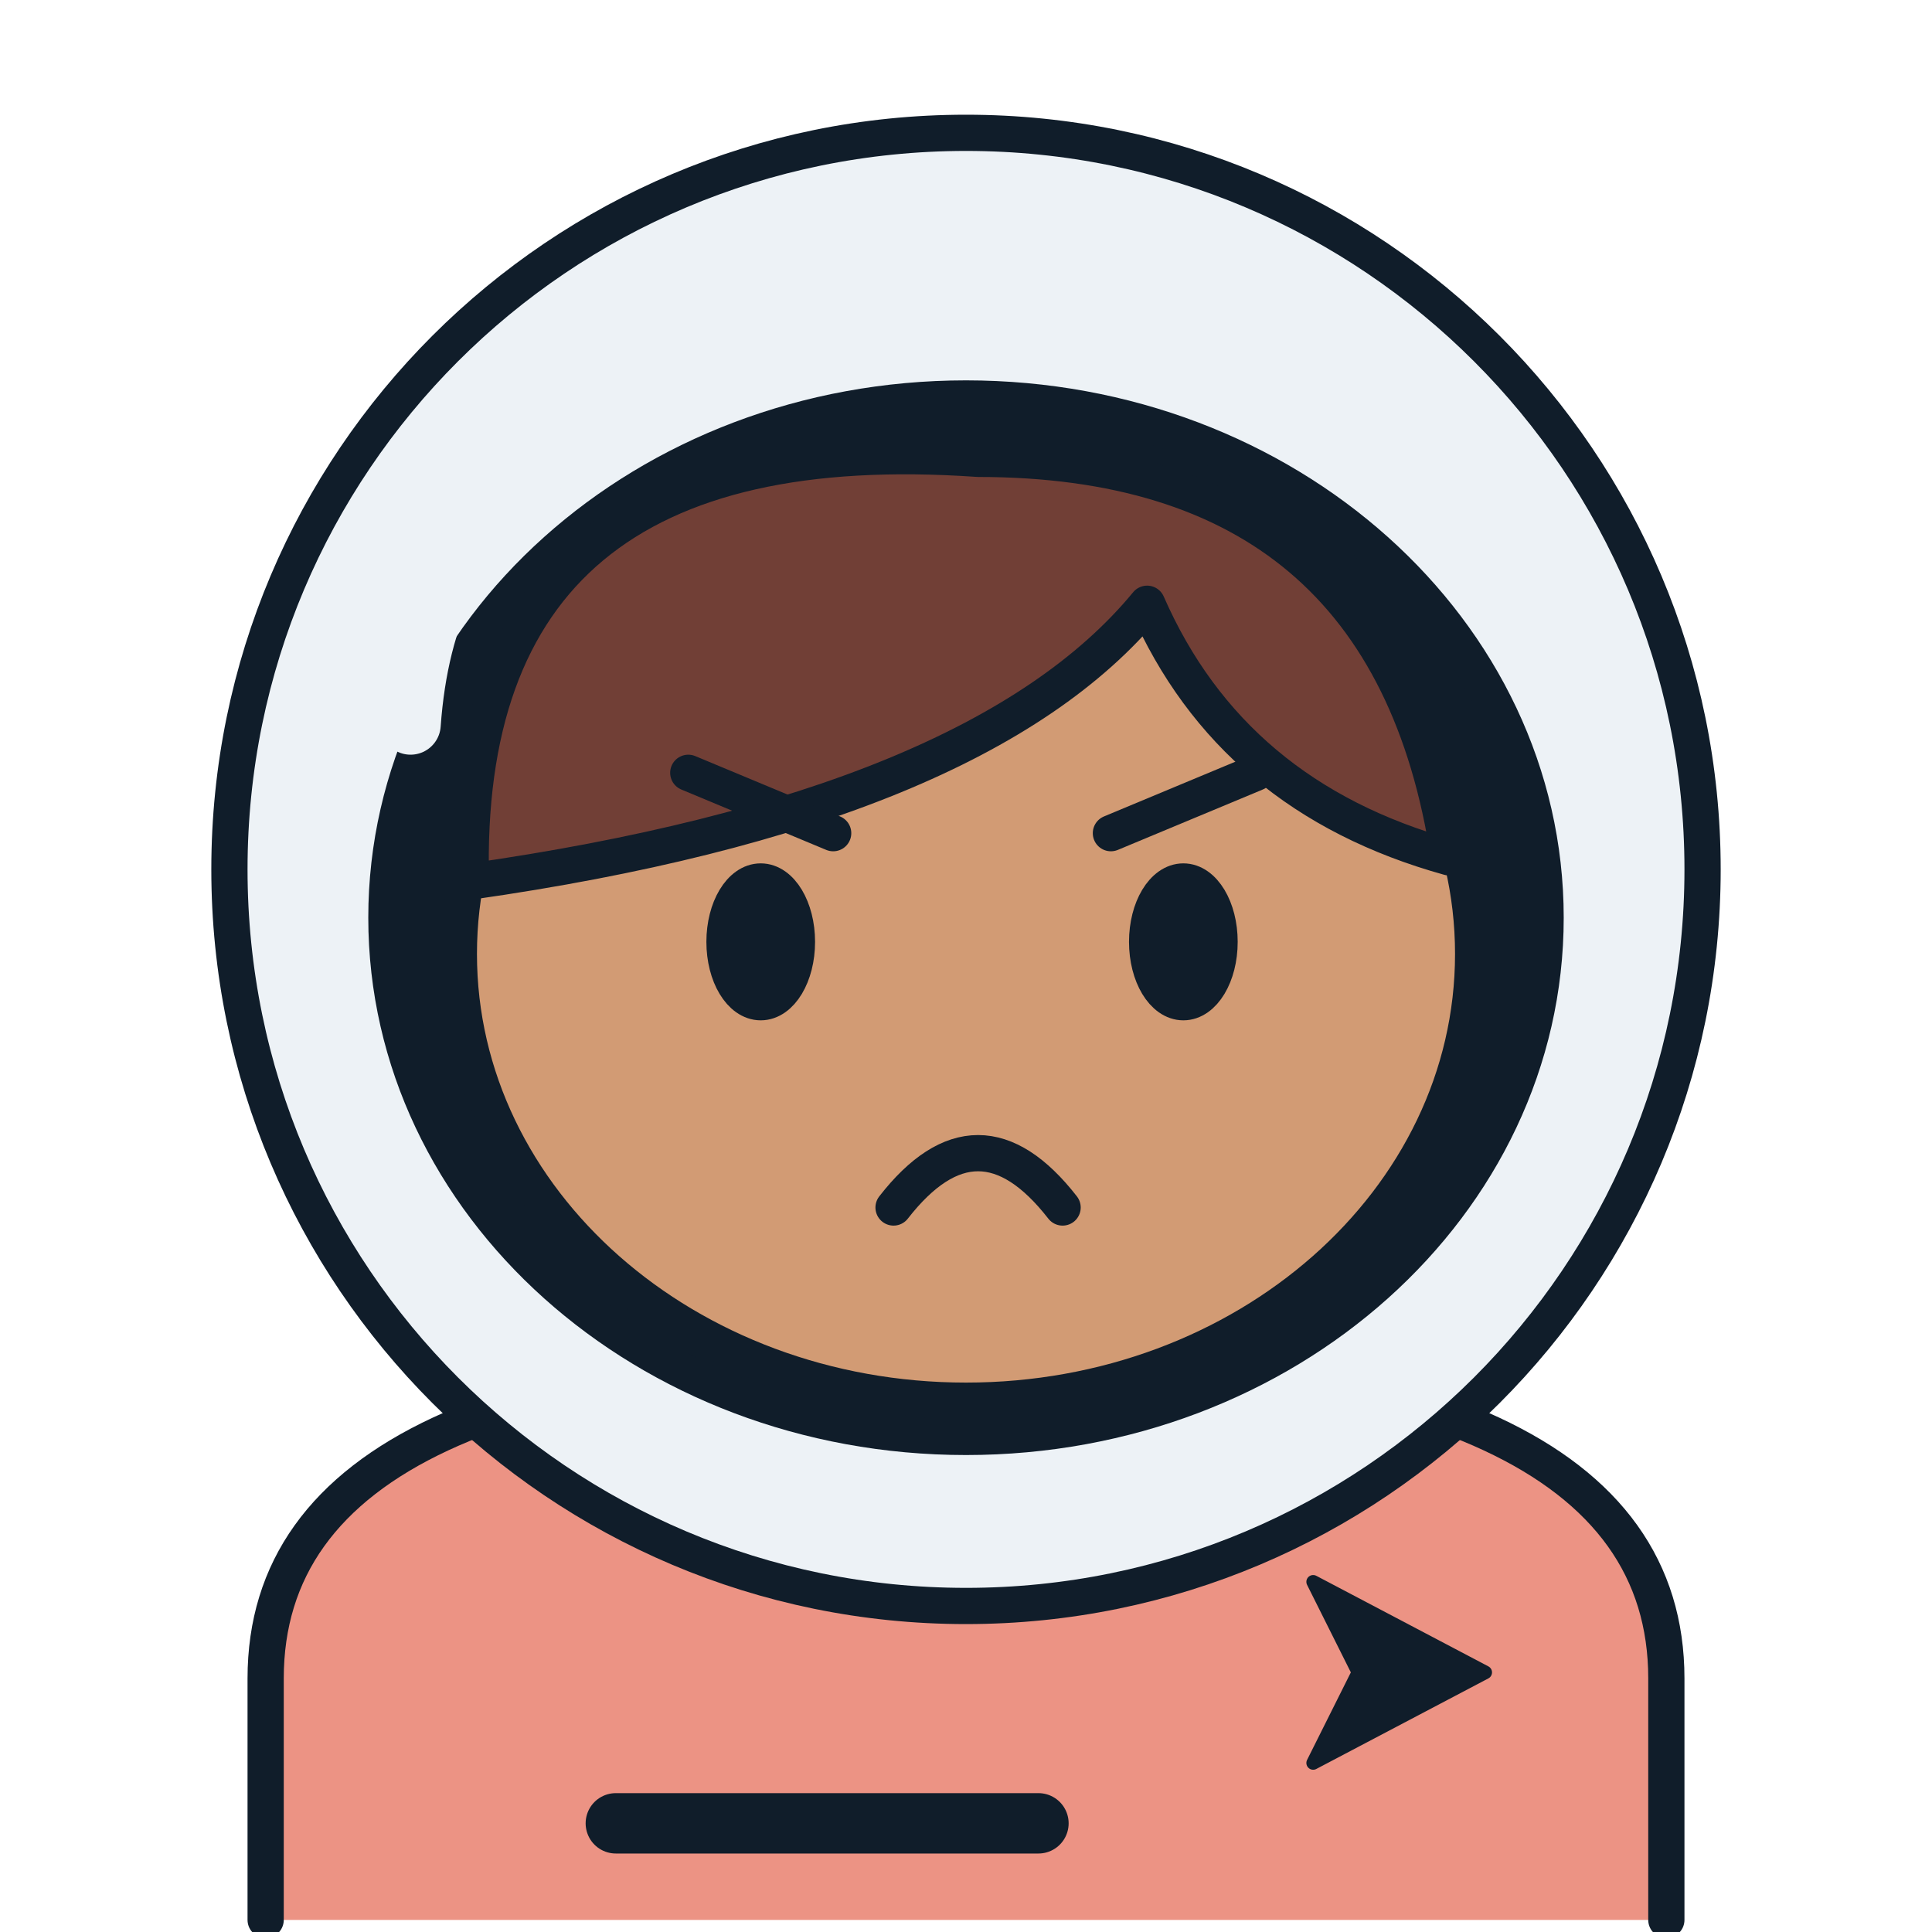
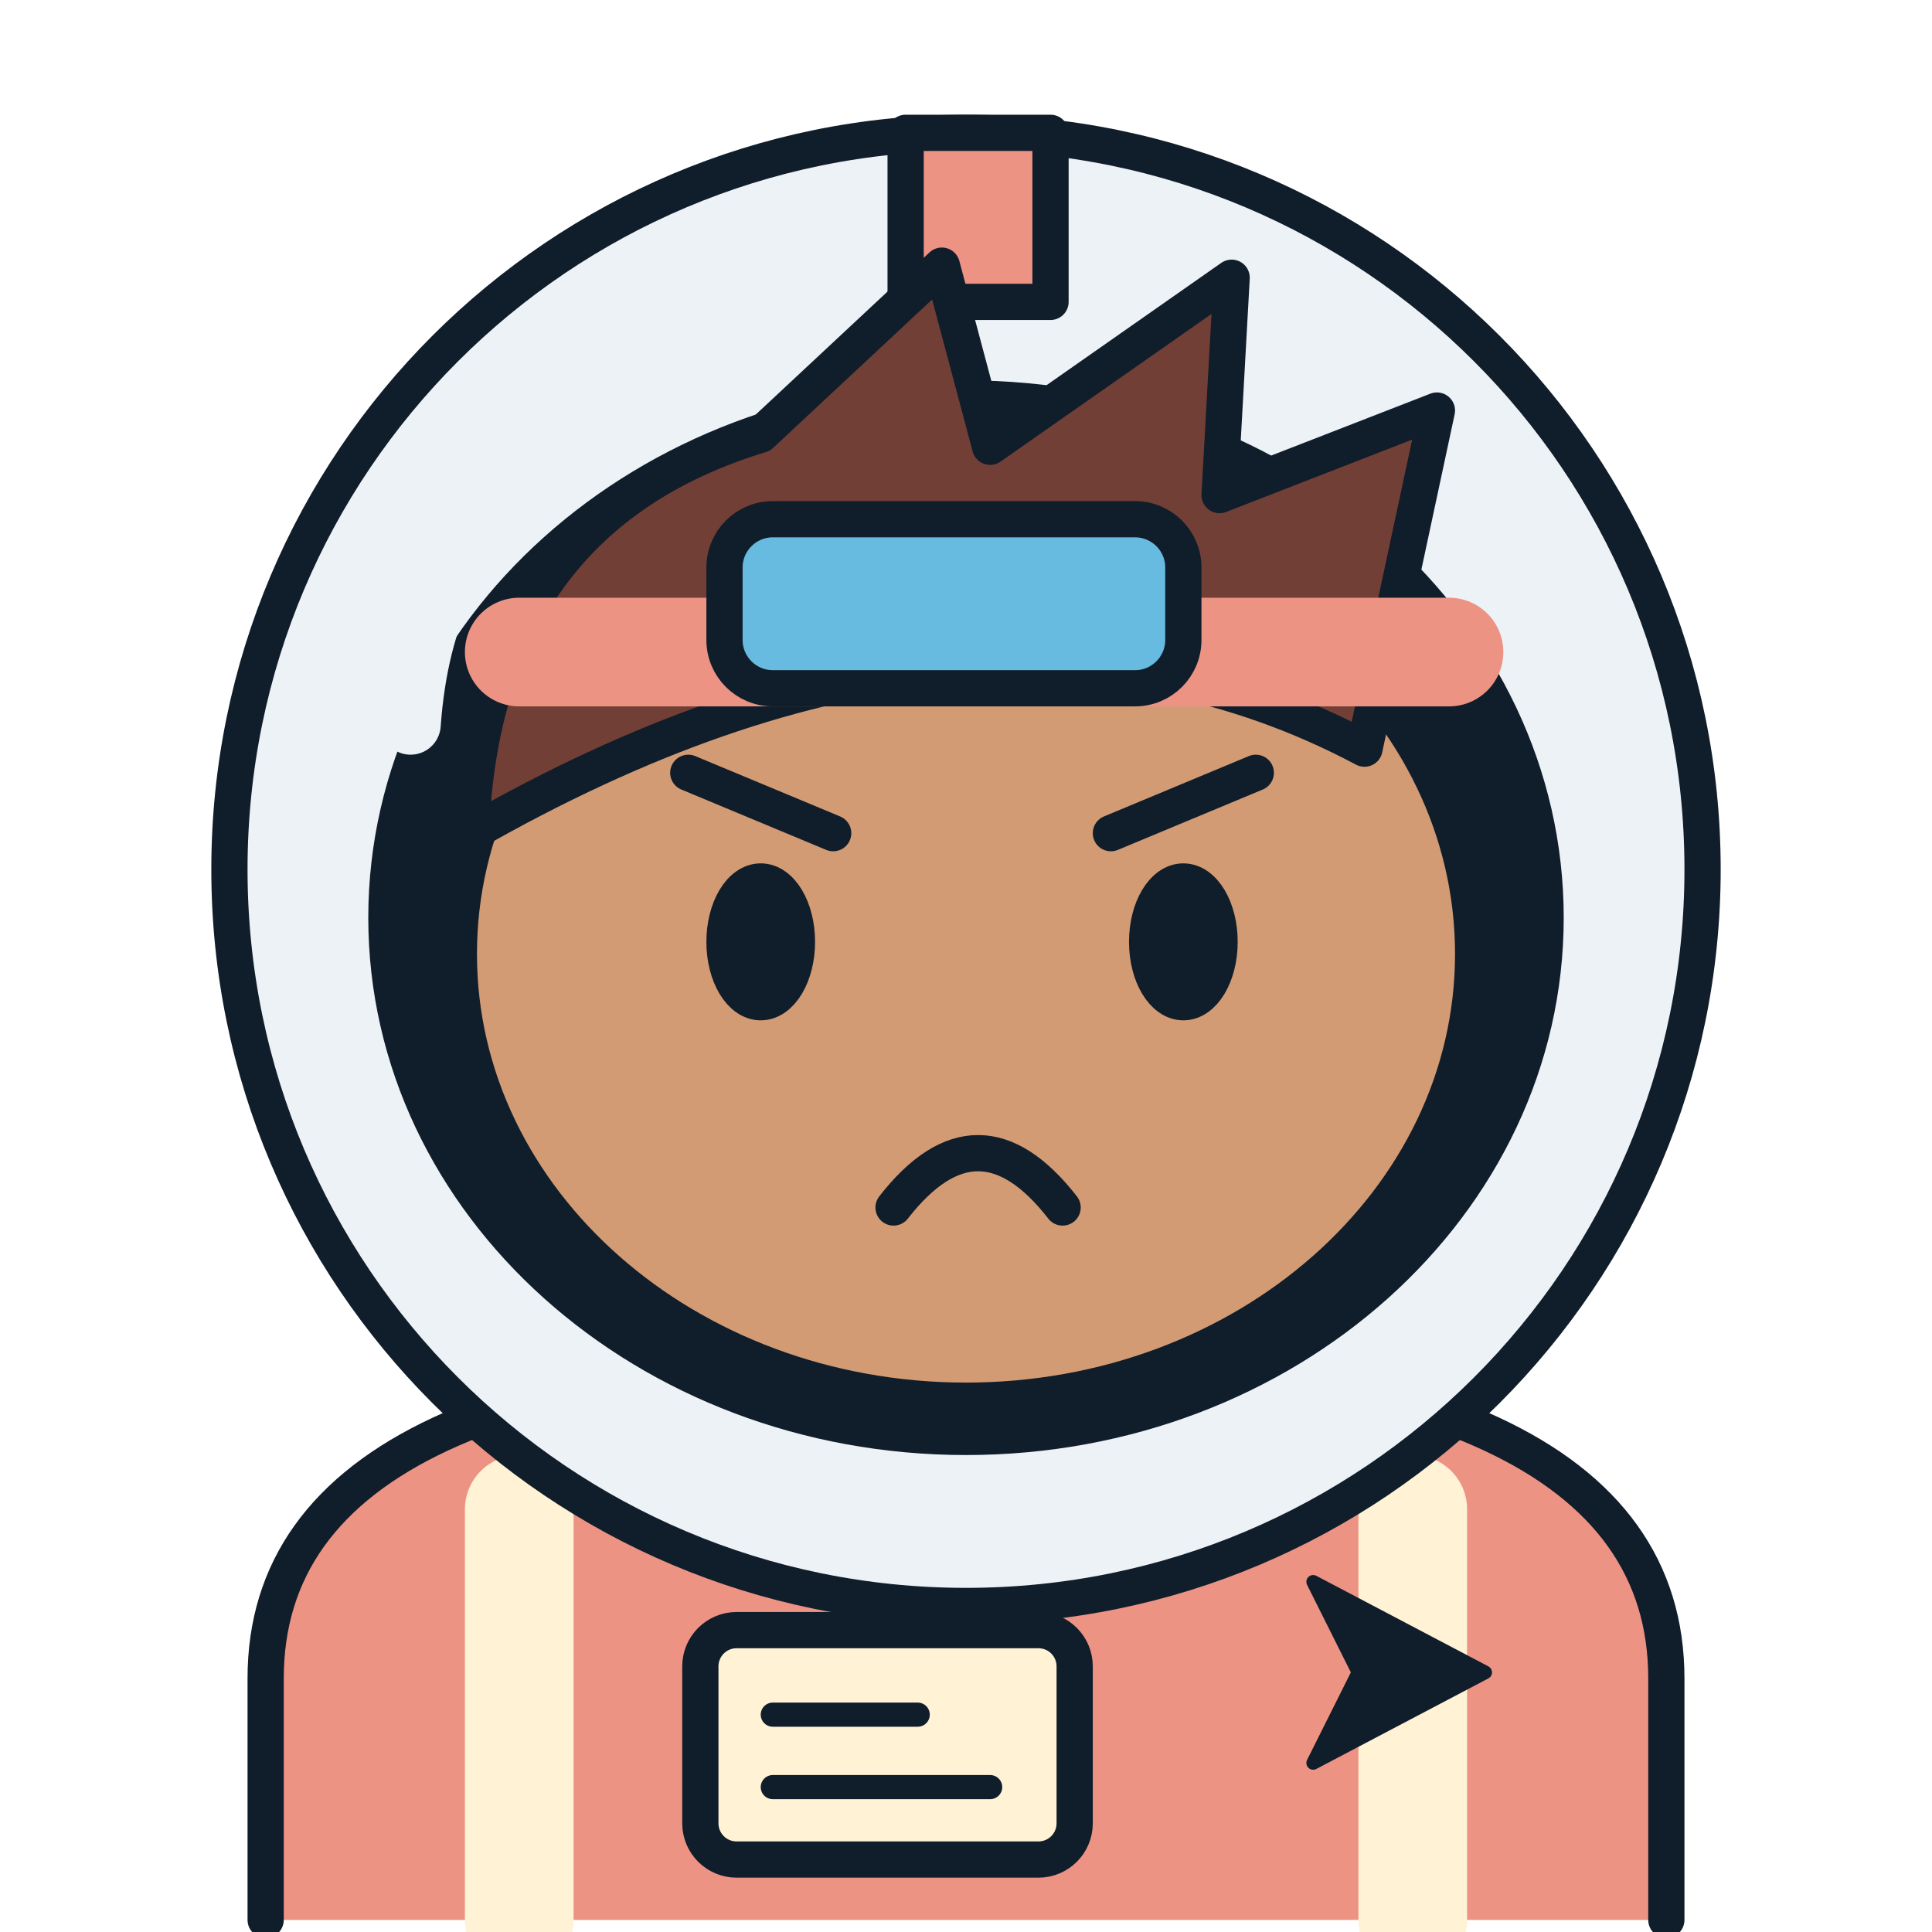
<svg xmlns="http://www.w3.org/2000/svg" viewBox="0 0 160 160">
  <g stroke="#101d2a" stroke-width="3" stroke-linecap="round" stroke-linejoin="round">
    <path d="M22 159v-20q0-27 58-27t58 27v20" fill="#ec9384" />
+     <path d="M43 125v34m74-34v34" stroke="#fff2d5" stroke-width="9" />
    <rect x="59" y="111" width="42" height="15" rx="6" fill="#101d2a" />
    <ellipse cx="80" cy="72" rx="61" ry="61" fill="#edf2f6" />
+     <path d="M75 11h12v14H75z" fill="#ec9384" />
    <ellipse cx="80" cy="76" rx="48" ry="43" fill="#101d2a" />
    <ellipse cx="80" cy="79" rx="42" ry="37" fill="#d29b74" />
-     <path d="M39 73q-1-38 42-35q34 0 39 33q-18-5-25-21q-14 17-56 23Z" fill="#713f36" />
+     <g fill="#713f36">
+       <path d="M39 69q1-26 24-33l15-14 4 15 20-14-1 18 18-7-6 28q-32-17-74 7Z" />
+     </g>
    <path d="M34 60q1-14 10-20" stroke="#edf2f6" stroke-width="5" fill="none" />
    <ellipse cx="63" cy="78" rx="3" ry="5" fill="#101d2a" />
    <ellipse cx="98" cy="78" rx="3" ry="5" fill="#101d2a" />
    <path d="M74 100q7-9 14 0" fill="none" />
    <path d="m57 64 12 5m23 0 12-5" fill="none" />
+     <path d="M43 54h77" stroke-width="9" stroke="#ec9384" />
+     <rect x="60" y="43" width="38" height="14" rx="4" fill="#67bbe0" />
    <g transform="translate(105 128) scale(.75)" fill="#101d2a" stroke-width="1.5">
      <path d="m5 4 19 10L5 24l5-10Z" />
    </g>
-     <path d="M51 151h35" stroke="#101d2a" stroke-width="5" />
+     <rect x="58" y="135" width="31" height="19" rx="3" fill="#fff2d5" />
+     <path d="M64 142h12m-12 6h18" stroke-width="2" />
  </g>
</svg>
